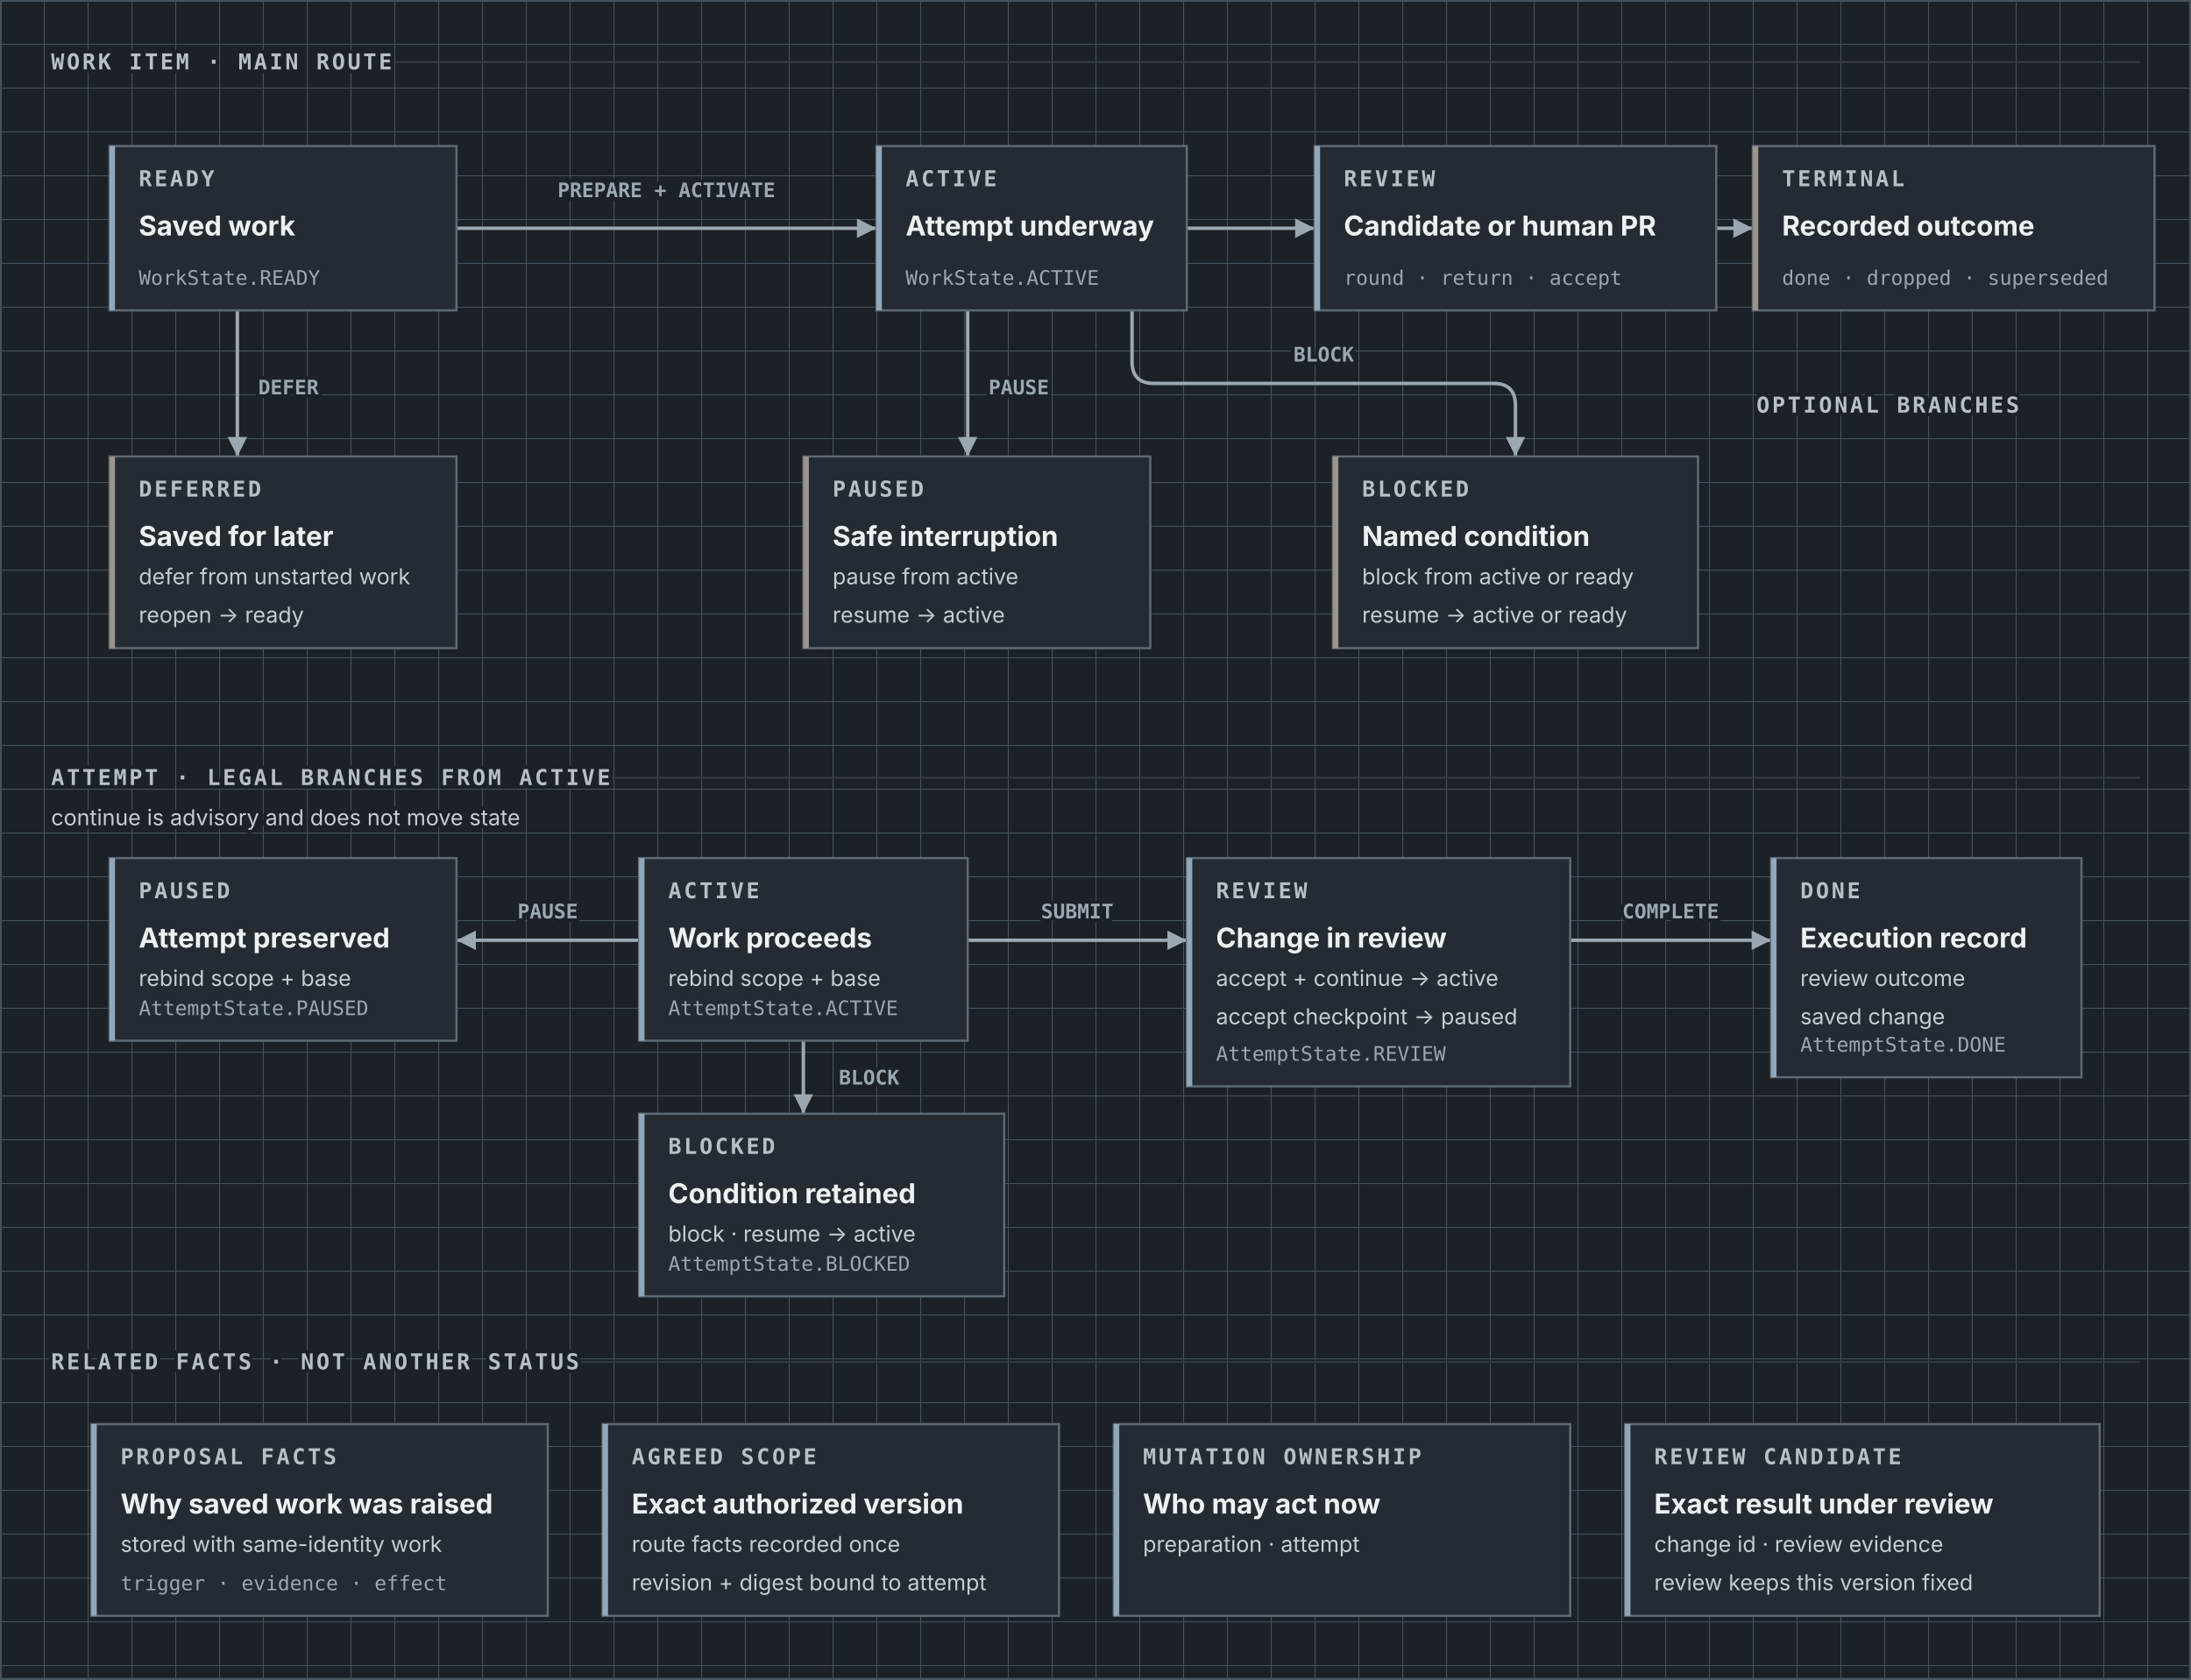
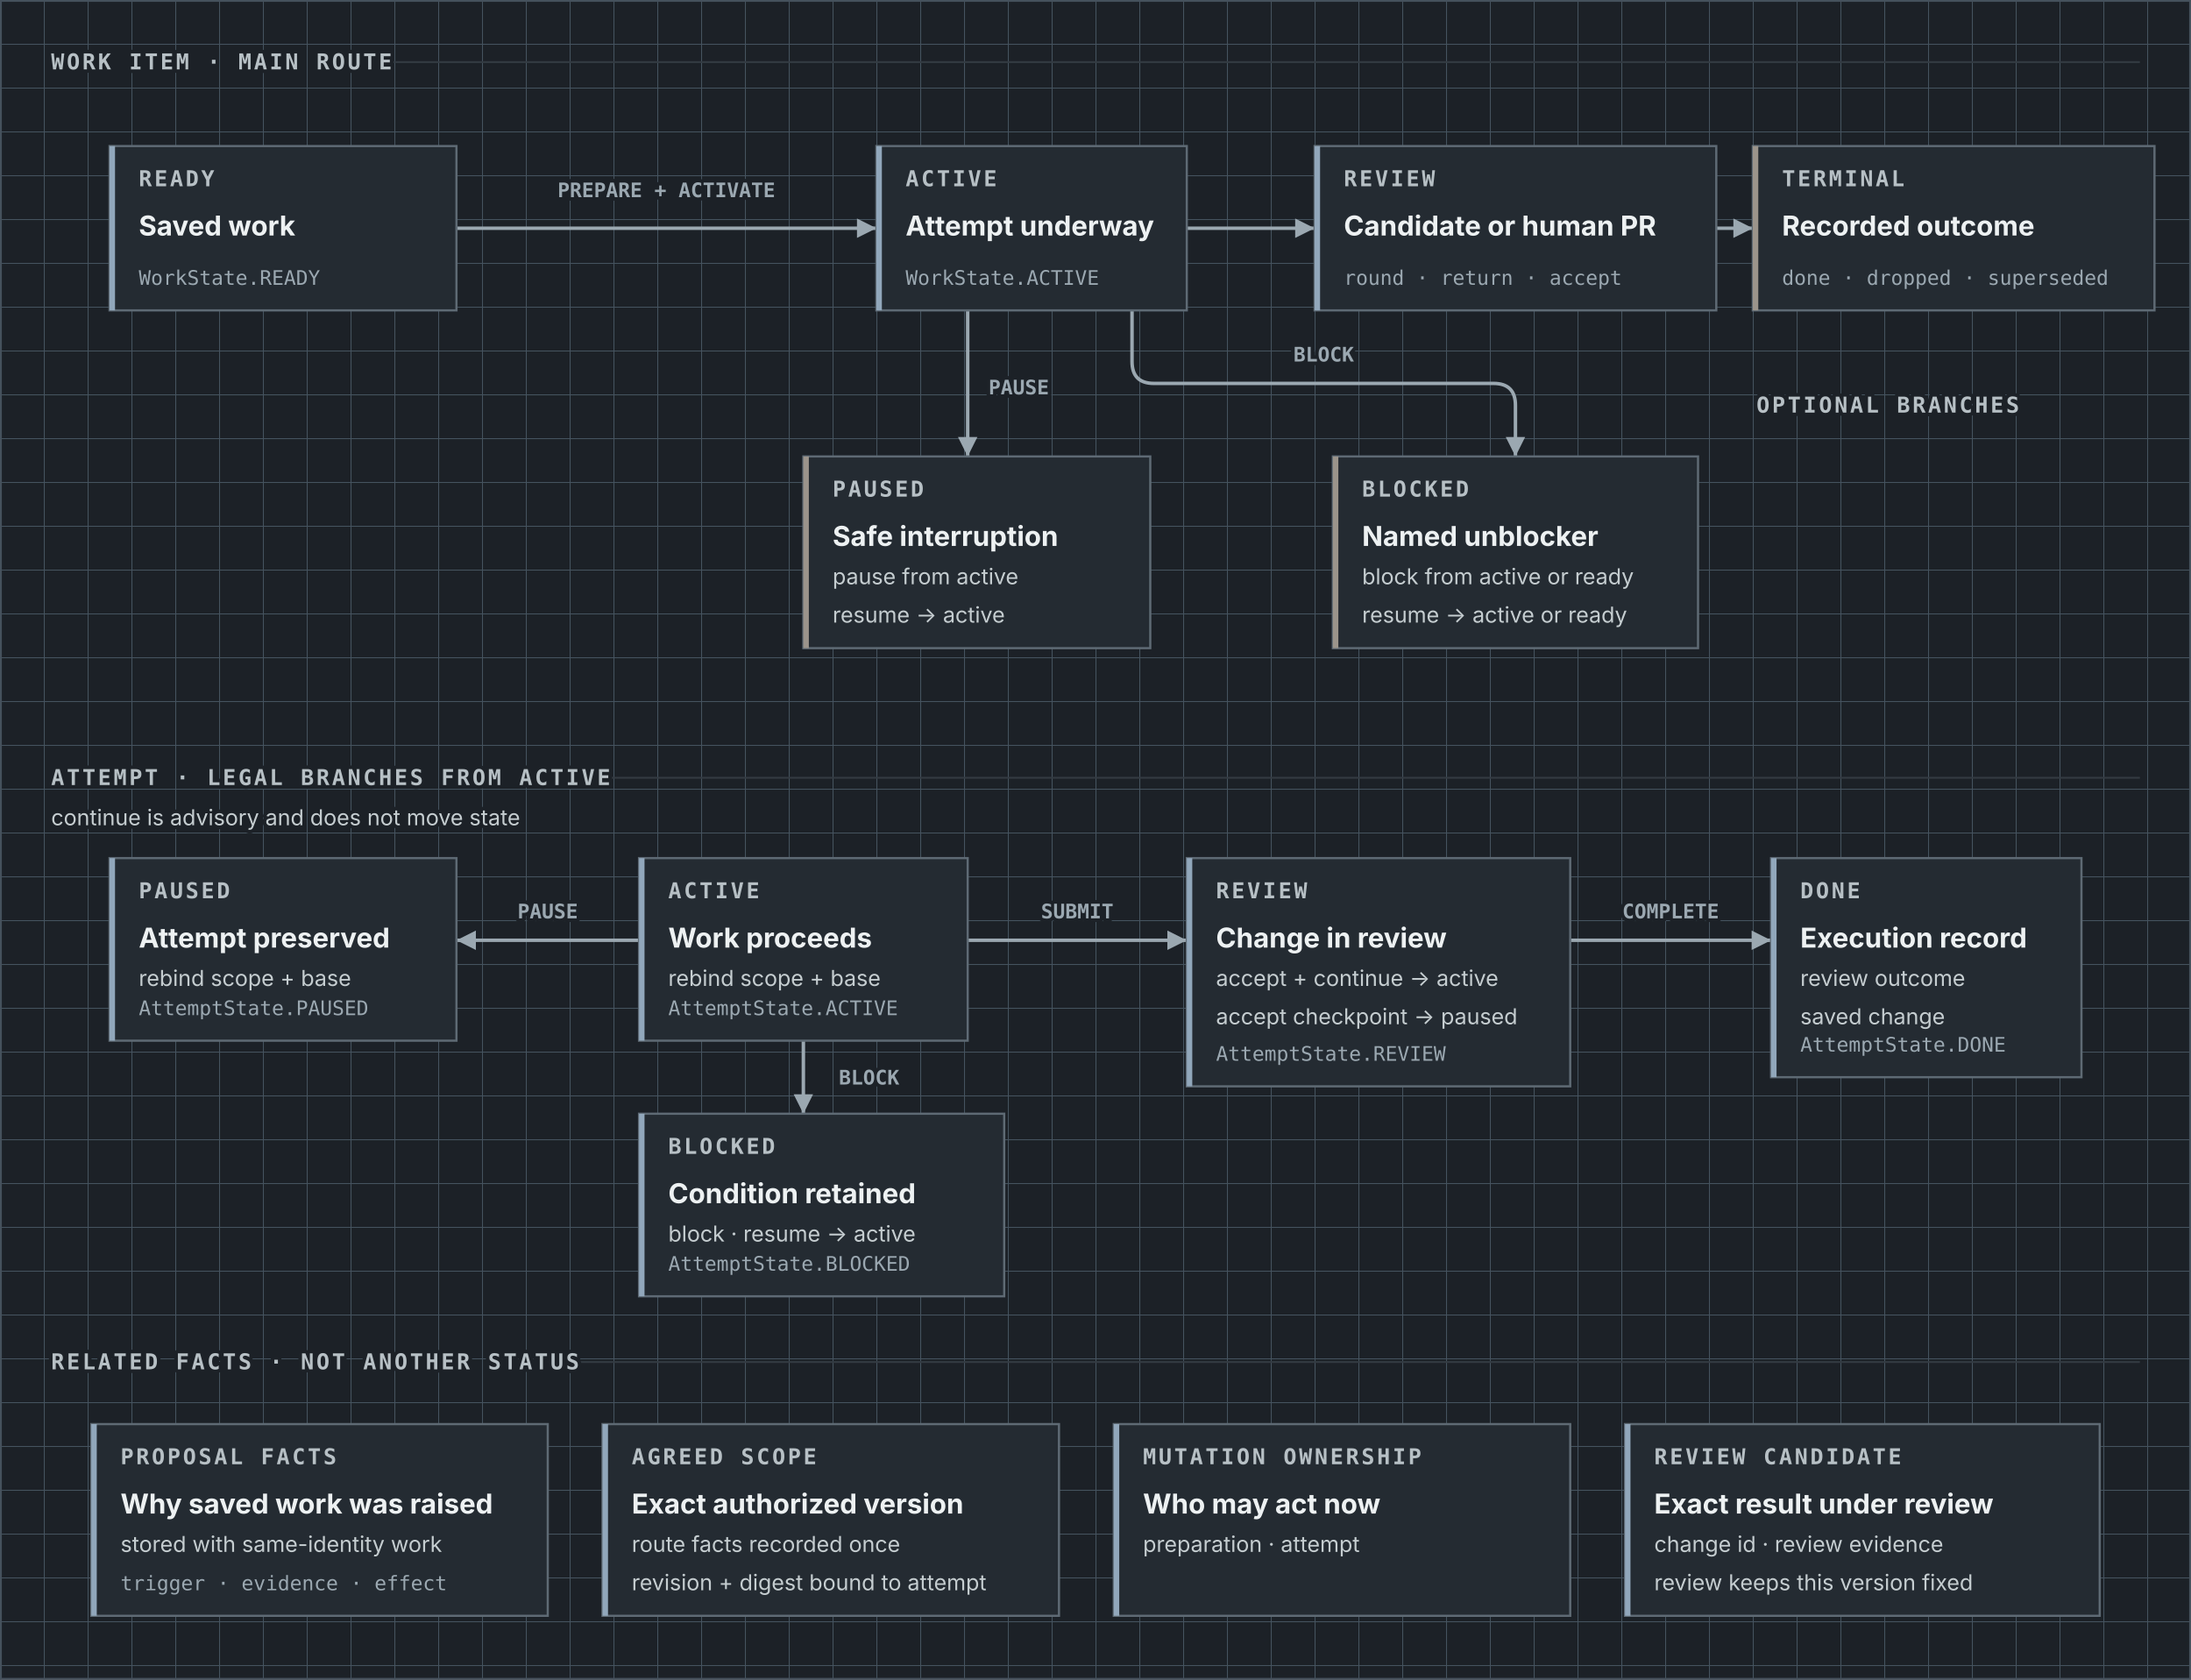
<svg xmlns="http://www.w3.org/2000/svg" role="img" aria-labelledby="title description" viewBox="0 0 1200 920">
  <defs>
    <pattern id="grid" width="24" height="24" patternUnits="userSpaceOnUse">
      <path d="M24 0H0V24" fill="none" stroke="#45535f" stroke-width="1" />
    </pattern>
    <marker id="arrow" viewBox="0 0 10 10" refX="9" refY="5" markerWidth="7" markerHeight="7" orient="auto">
      <path d="M1 1L9 5L1 9Z" fill="#9ba8b1" />
    </marker>
    <style>
      text { font-family: ui-sans-serif, system-ui, -apple-system, BlinkMacSystemFont, "Segoe UI", sans-serif; fill: #edf1f2; }
      .section-label, .box-label, .box-meta, .connector-label, .note-meta { font-family: ui-monospace, SFMono-Regular, Menlo, monospace; }
      .section-label, .box-label { font-size: 12px; font-weight: 700; letter-spacing: 0.11em; fill: #b7c0c5; }
      .section-subtitle { font-size: 12px; fill: #c5cdd0; }
      .guide { stroke: #333b42; stroke-width: 1; }
      .connector { fill: none; stroke: #9ba8b1; stroke-width: 1.9; stroke-linecap: round; }
      .connector-label { font-size: 11px; font-weight: 700; fill: #9ba8b1; }
      .box { fill: #242b32; stroke: #5e6a74; stroke-width: 1.2; }
      .box-title { font-size: 15px; font-weight: 700; }
      .box-body { font-size: 12px; fill: #c5cdd0; }
      .box-meta { font-size: 11px; fill: #9ba8b1; }
      .note { fill: #c5cdd0; }
      .note-meta { font-weight: 700; letter-spacing: 0.08em; fill: #b7c0c5; }
      .canvas-text { paint-order: stroke fill; stroke: #1c2127; stroke-width: 4px; stroke-linejoin: round; }
    </style>
  </defs>
  <rect width="1200" height="920" fill="#1c2127" />
  <rect width="1200" height="920" fill="url(#grid)" />
  <rect x="0.5" y="0.5" width="1199" height="919" fill="none" stroke="#45515c" />
  <line x1="212" y1="34" x2="1172" y2="34" class="guide" />
  <line x1="330" y1="426" x2="1172" y2="426" class="guide" />
  <line x1="300" y1="746" x2="1172" y2="746" class="guide" />
  <path d="M250 125L480 125" class="connector" marker-end="url(#arrow)" />
  <path d="M650 125L720 125" class="connector" marker-end="url(#arrow)" />
  <path d="M940 125L960 125" class="connector" marker-end="url(#arrow)" />
-   <path d="M130 170L130 250" class="connector" marker-end="url(#arrow)" />
  <path d="M530 170L530 250" class="connector" marker-end="url(#arrow)" />
  <path d="M620 170L620 198Q620 210 632 210L818 210Q830 210 830 222L830 250" class="connector" marker-end="url(#arrow)" />
  <path d="M350 515L250 515" class="connector" marker-end="url(#arrow)" />
  <path d="M440 570L440 610" class="connector" marker-end="url(#arrow)" />
  <path d="M530 515L650 515" class="connector" marker-end="url(#arrow)" />
  <path d="M860 515L970 515" class="connector" marker-end="url(#arrow)" />
  <rect x="60" y="80" width="190" height="90" class="box" />
  <rect x="60" y="80" width="3" height="90" fill="#91a7bb" />
  <rect x="480" y="80" width="170" height="90" class="box" />
  <rect x="480" y="80" width="3" height="90" fill="#91a7bb" />
  <rect x="720" y="80" width="220" height="90" class="box" />
  <rect x="720" y="80" width="3" height="90" fill="#91a7bb" />
  <rect x="960" y="80" width="220" height="90" class="box" />
  <rect x="960" y="80" width="3" height="90" fill="#9b948b" />
-   <rect x="60" y="250" width="190" height="105" class="box" />
-   <rect x="60" y="250" width="3" height="105" fill="#9b948b" />
  <rect x="440" y="250" width="190" height="105" class="box" />
  <rect x="440" y="250" width="3" height="105" fill="#9b948b" />
  <rect x="730" y="250" width="200" height="105" class="box" />
  <rect x="730" y="250" width="3" height="105" fill="#9b948b" />
  <rect x="60" y="470" width="190" height="100" class="box" />
  <rect x="60" y="470" width="3" height="100" fill="#91a7bb" />
  <rect x="350" y="470" width="180" height="100" class="box" />
  <rect x="350" y="470" width="3" height="100" fill="#91a7bb" />
  <rect x="650" y="470" width="210" height="125" class="box" />
  <rect x="650" y="470" width="3" height="125" fill="#91a7bb" />
  <rect x="970" y="470" width="170" height="120" class="box" />
  <rect x="970" y="470" width="3" height="120" fill="#91a7bb" />
  <rect x="350" y="610" width="200" height="100" class="box" />
  <rect x="350" y="610" width="3" height="100" fill="#91a7bb" />
  <rect x="50" y="780" width="250" height="105" class="box" />
  <rect x="50" y="780" width="3" height="105" fill="#91a7bb" />
  <rect x="330" y="780" width="250" height="105" class="box" />
  <rect x="330" y="780" width="3" height="105" fill="#91a7bb" />
  <rect x="610" y="780" width="250" height="105" class="box" />
  <rect x="610" y="780" width="3" height="105" fill="#91a7bb" />
  <rect x="890" y="780" width="260" height="105" class="box" />
  <rect x="890" y="780" width="3" height="105" fill="#91a7bb" />
  <text x="28" y="38" class="section-label canvas-text">WORK ITEM · MAIN ROUTE</text>
  <text x="962" y="226" class="section-label canvas-text">OPTIONAL BRANCHES</text>
  <text x="28" y="430" class="section-label canvas-text">ATTEMPT · LEGAL BRANCHES FROM ACTIVE</text>
  <text x="28" y="452" class="section-subtitle canvas-text">continue is advisory and does not move state</text>
  <text x="28" y="750" class="section-label canvas-text">RELATED FACTS · NOT ANOTHER STATUS</text>
  <text x="365" y="108" text-anchor="middle" class="connector-label canvas-text">PREPARE + ACTIVATE</text>
-   <text x="158" y="216" text-anchor="middle" class="connector-label canvas-text">DEFER</text>
  <text x="558" y="216" text-anchor="middle" class="connector-label canvas-text">PAUSE</text>
  <text x="725" y="198" text-anchor="middle" class="connector-label canvas-text">BLOCK</text>
  <text x="300" y="503" text-anchor="middle" class="connector-label canvas-text">PAUSE</text>
  <text x="476" y="594" text-anchor="middle" class="connector-label canvas-text">BLOCK</text>
  <text x="590" y="503" text-anchor="middle" class="connector-label canvas-text">SUBMIT</text>
  <text x="915" y="503" text-anchor="middle" class="connector-label canvas-text">COMPLETE</text>
  <text x="76" y="102" class="box-label">READY</text>
  <text x="76" y="129" class="box-title">Saved work</text>
  <text x="76" y="156" class="box-meta">WorkState.READY</text>
  <text x="496" y="102" class="box-label">ACTIVE</text>
  <text x="496" y="129" class="box-title">Attempt underway</text>
  <text x="496" y="156" class="box-meta">WorkState.ACTIVE</text>
  <text x="736" y="102" class="box-label">REVIEW</text>
  <text x="736" y="129" class="box-title">Candidate or human PR</text>
  <text x="736" y="156" class="box-meta">round · return · accept</text>
  <text x="976" y="102" class="box-label">TERMINAL</text>
  <text x="976" y="129" class="box-title">Recorded outcome</text>
  <text x="976" y="156" class="box-meta">done · dropped · superseded</text>
-   <text x="76" y="272" class="box-label">DEFERRED</text>
-   <text x="76" y="299" class="box-title">Saved for later</text>
-   <text x="76" y="320" class="box-body">defer from unstarted work</text>
-   <text x="76" y="341" class="box-body">reopen → ready</text>
  <text x="456" y="272" class="box-label">PAUSED</text>
  <text x="456" y="299" class="box-title">Safe interruption</text>
  <text x="456" y="320" class="box-body">pause from active</text>
  <text x="456" y="341" class="box-body">resume → active</text>
  <text x="746" y="272" class="box-label">BLOCKED</text>
-   <text x="746" y="299" class="box-title">Named condition</text>
+   <text x="746" y="299" class="box-title">Named unblocker</text>
  <text x="746" y="320" class="box-body">block from active or ready</text>
  <text x="746" y="341" class="box-body">resume → active or ready</text>
  <text x="76" y="492" class="box-label">PAUSED</text>
  <text x="76" y="519" class="box-title">Attempt preserved</text>
  <text x="76" y="540" class="box-body">rebind scope + base</text>
  <text x="76" y="556" class="box-meta">AttemptState.PAUSED</text>
  <text x="366" y="492" class="box-label">ACTIVE</text>
  <text x="366" y="519" class="box-title">Work proceeds</text>
  <text x="366" y="540" class="box-body">rebind scope + base</text>
  <text x="366" y="556" class="box-meta">AttemptState.ACTIVE</text>
  <text x="666" y="492" class="box-label">REVIEW</text>
  <text x="666" y="519" class="box-title">Change in review</text>
  <text x="666" y="540" class="box-body">accept + continue → active</text>
  <text x="666" y="561" class="box-body">accept checkpoint → paused</text>
  <text x="666" y="581" class="box-meta">AttemptState.REVIEW</text>
  <text x="986" y="492" class="box-label">DONE</text>
  <text x="986" y="519" class="box-title">Execution record</text>
  <text x="986" y="540" class="box-body">review outcome</text>
  <text x="986" y="561" class="box-body">saved change</text>
  <text x="986" y="576" class="box-meta">AttemptState.DONE</text>
  <text x="366" y="632" class="box-label">BLOCKED</text>
  <text x="366" y="659" class="box-title">Condition retained</text>
  <text x="366" y="680" class="box-body">block · resume → active</text>
  <text x="366" y="696" class="box-meta">AttemptState.BLOCKED</text>
  <text x="66" y="802" class="box-label">PROPOSAL FACTS</text>
  <text x="66" y="829" class="box-title">Why saved work was raised</text>
  <text x="66" y="850" class="box-body">stored with same-identity work</text>
  <text x="66" y="871" class="box-meta">trigger · evidence · effect</text>
  <text x="346" y="802" class="box-label">AGREED SCOPE</text>
  <text x="346" y="829" class="box-title">Exact authorized version</text>
  <text x="346" y="850" class="box-body">route facts recorded once</text>
  <text x="346" y="871" class="box-body">revision + digest bound to attempt</text>
  <text x="626" y="802" class="box-label">MUTATION OWNERSHIP</text>
  <text x="626" y="829" class="box-title">Who may act now</text>
  <text x="626" y="850" class="box-body">preparation · attempt</text>
  <text x="906" y="802" class="box-label">REVIEW CANDIDATE</text>
  <text x="906" y="829" class="box-title">Exact result under review</text>
  <text x="906" y="850" class="box-body">change id · review evidence</text>
  <text x="906" y="871" class="box-body">review keeps this version fixed</text>
</svg>
